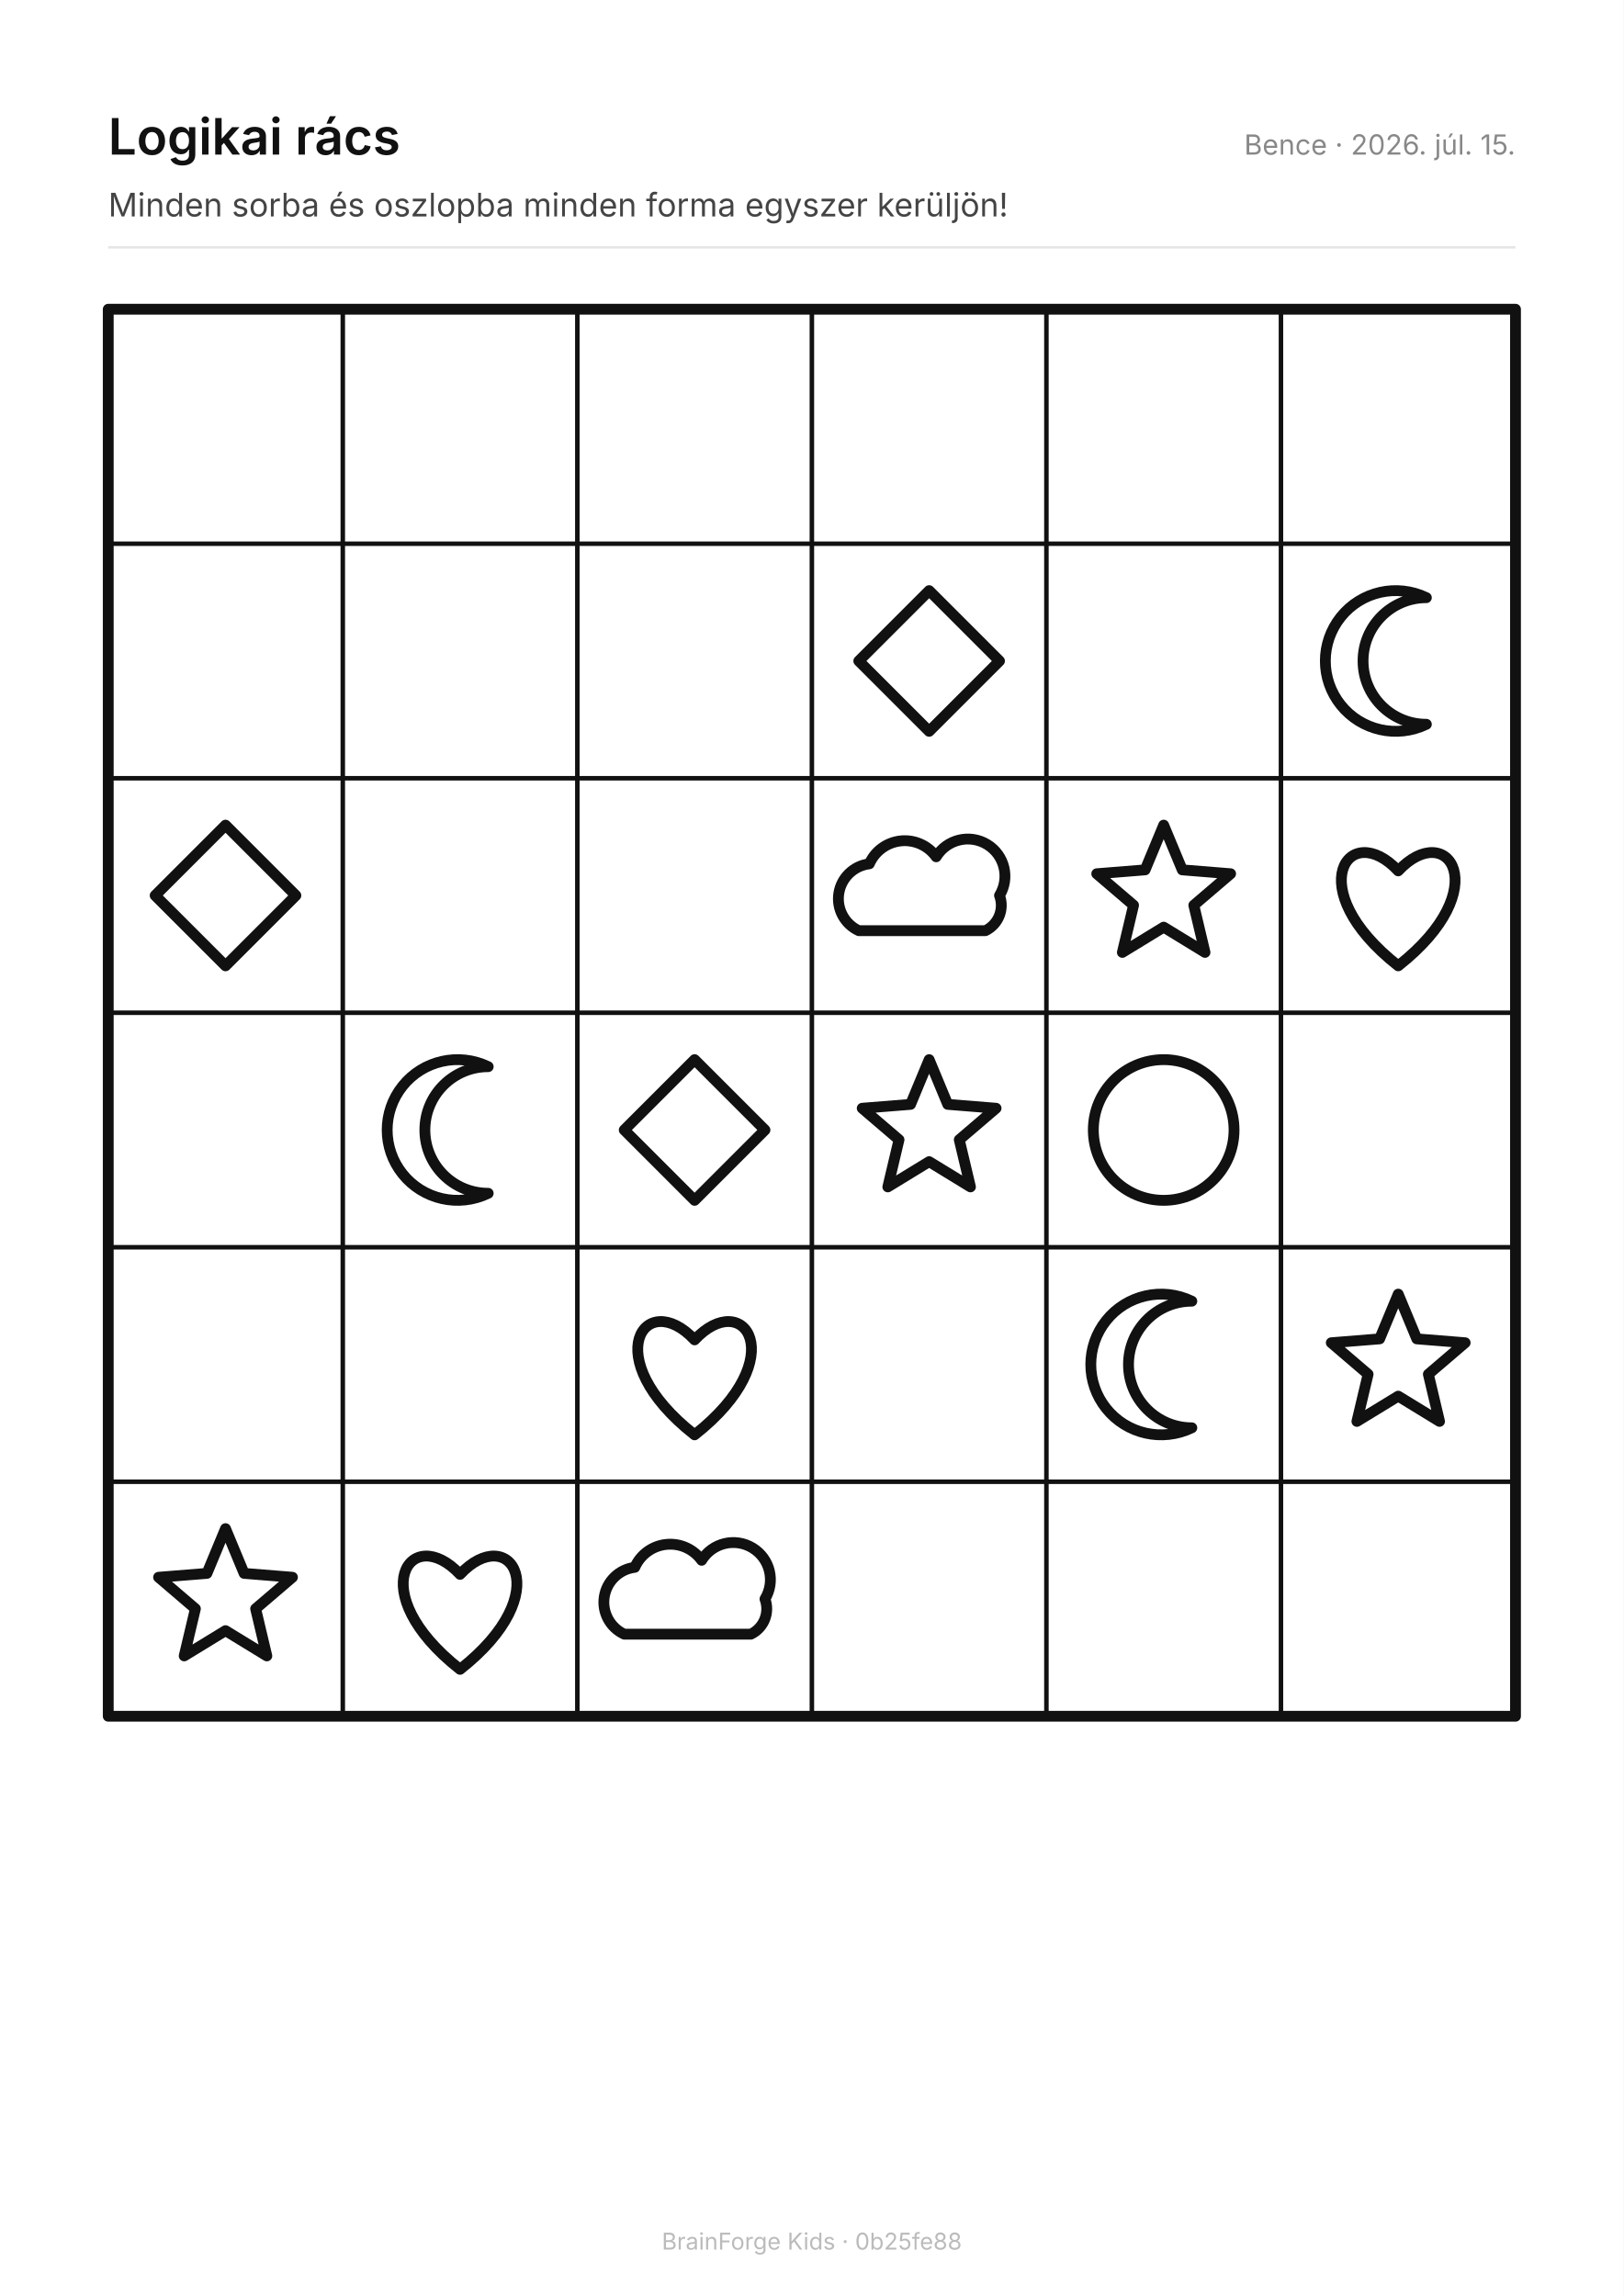
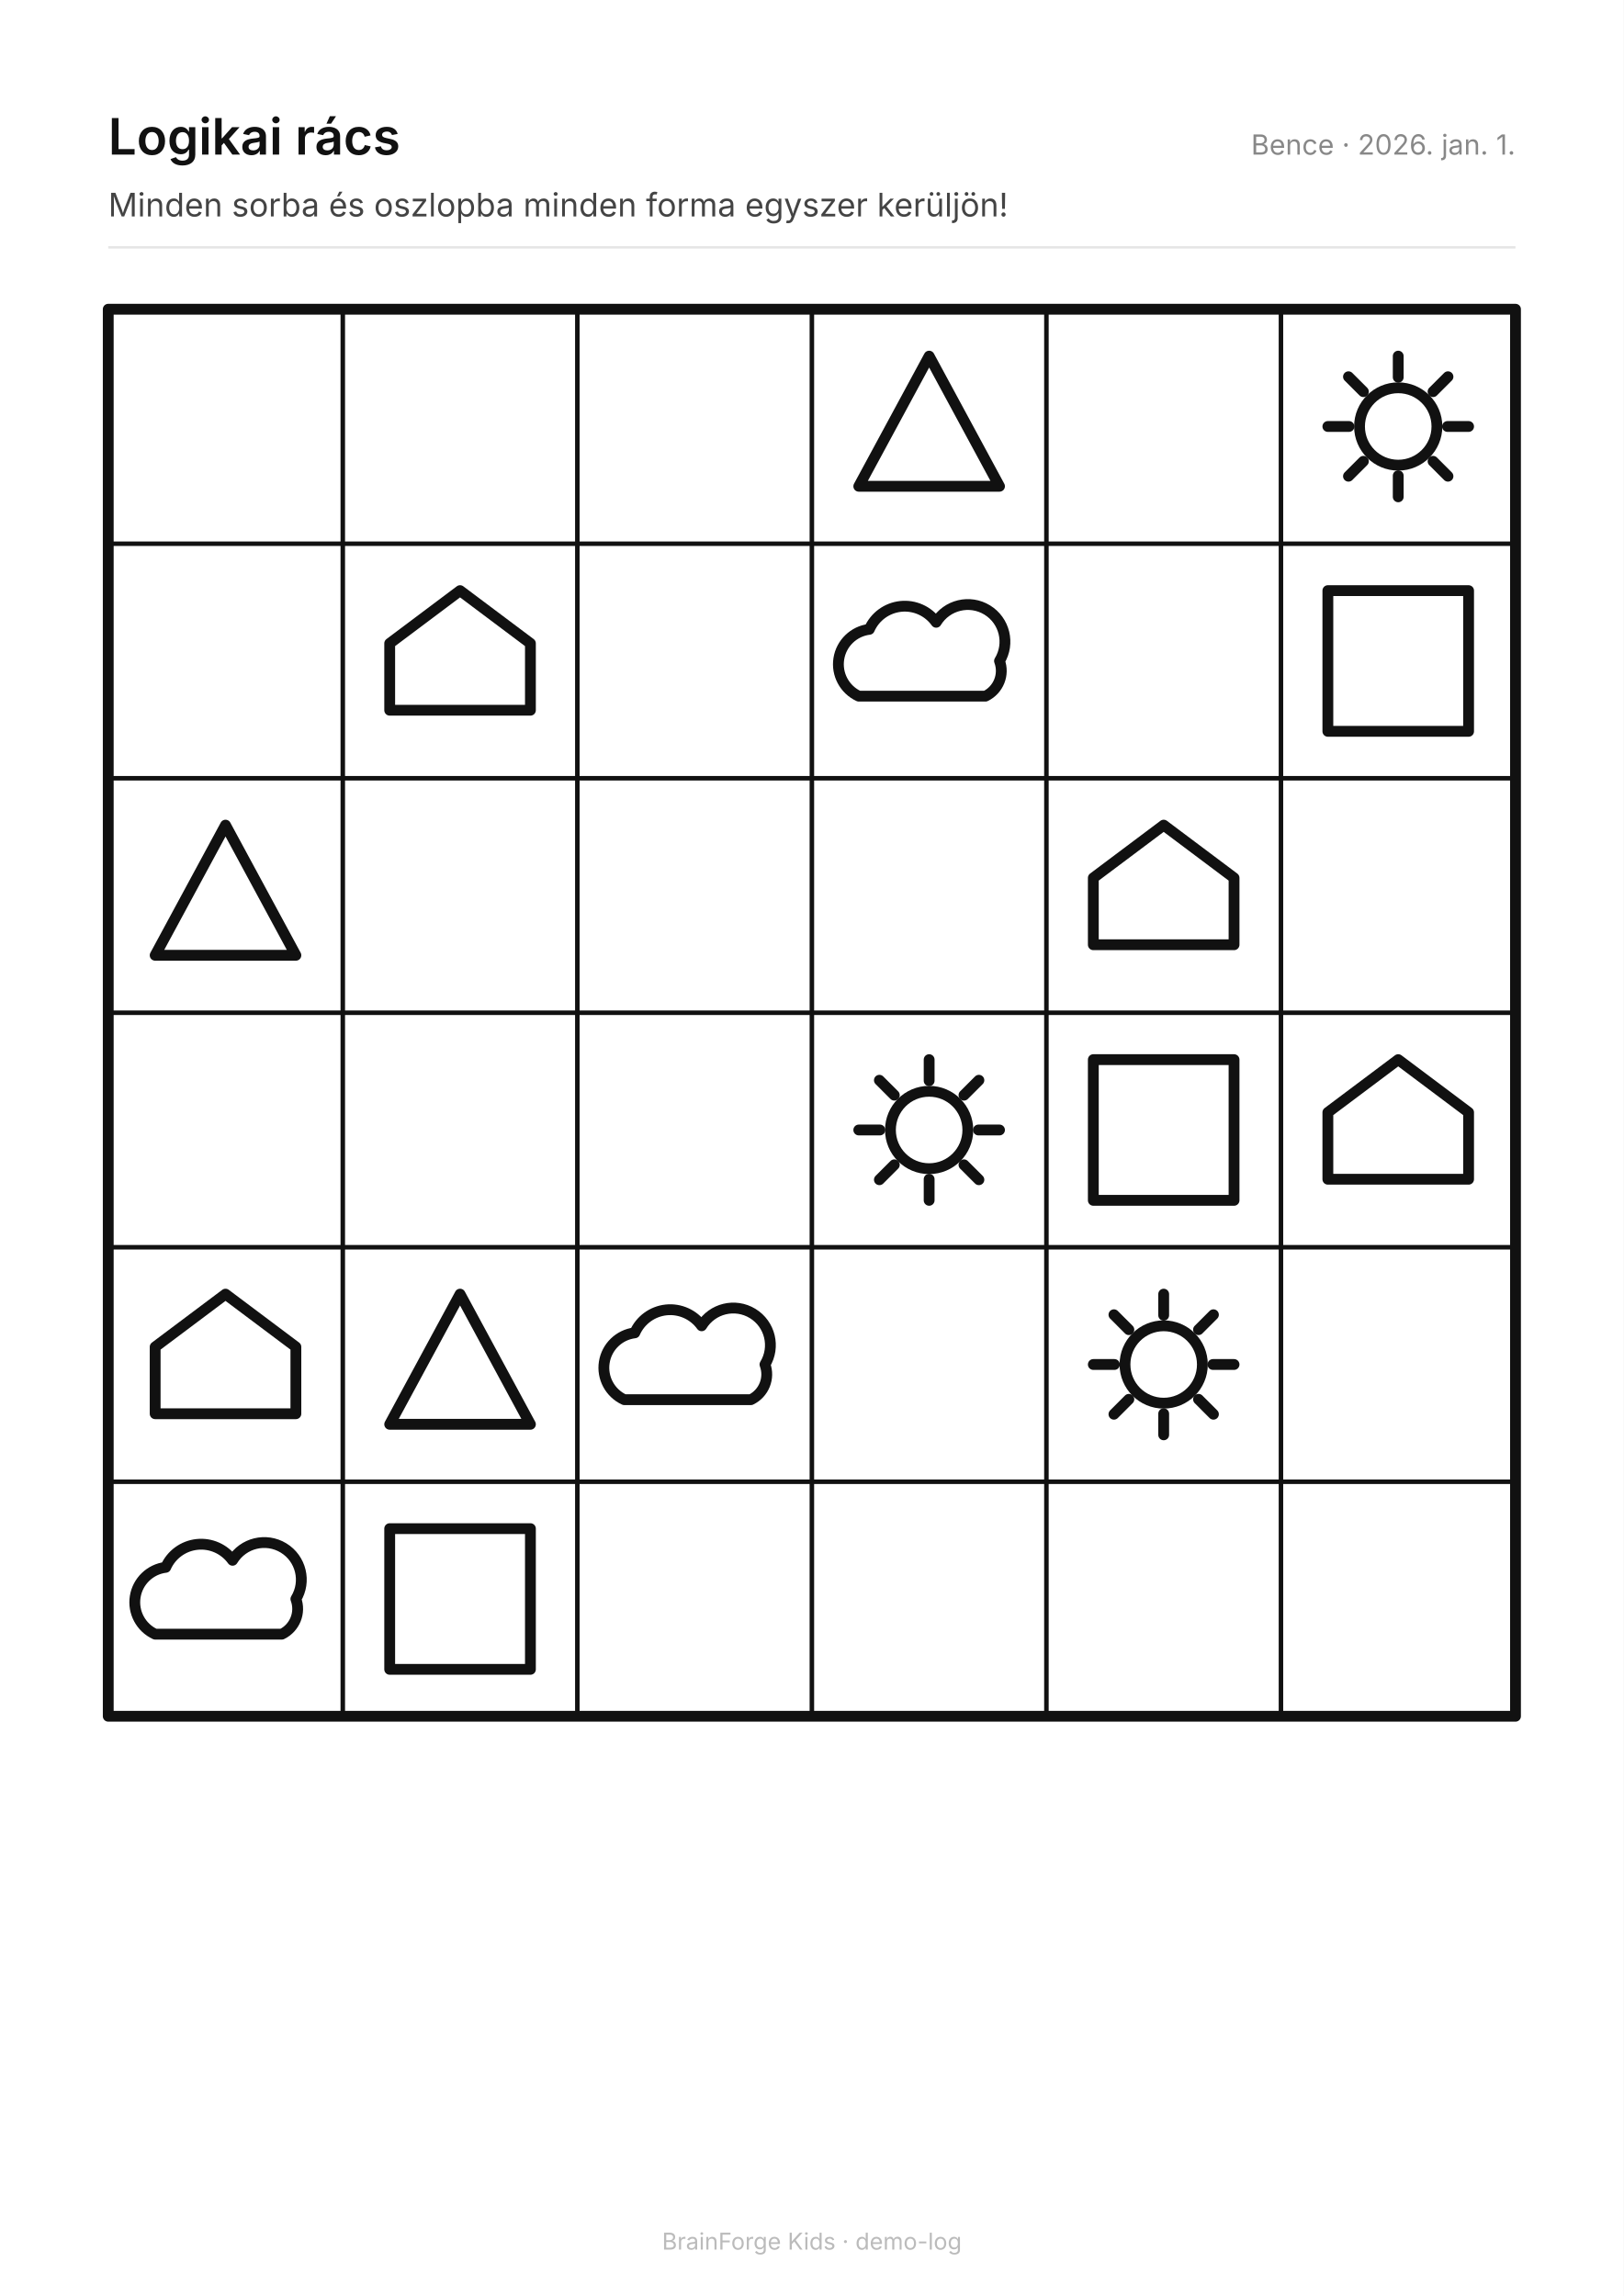
<svg xmlns="http://www.w3.org/2000/svg" width="210mm" height="297mm" viewBox="0 0 210 297" font-family="system-ui, -apple-system, sans-serif">
  <rect width="210" height="297" fill="#fff" />
  <text x="14" y="20" font-size="6.5" font-weight="600" fill="#111">Logikai rács</text>
-   <text x="196" y="20" font-size="3.6" fill="#888" text-anchor="end">Bence  ·  2026. júl. 15.</text>
+   <text x="196" y="20" font-size="3.6" fill="#888" text-anchor="end">Bence  ·  2026. jan. 1.</text>
  <text x="14" y="28" font-size="4.2" fill="#444">Minden sorba és oszlopba minden forma egyszer kerüljön!</text>
  <line x1="14" y1="32" x2="196" y2="32" stroke="#e5e5e5" stroke-width="0.3" />
  <g transform="translate(14.00 40.00) scale(1.1667)">
    <g>
      <rect x="0" y="0" width="156" height="156" fill="none" stroke="#111" stroke-width="1.20" stroke-linejoin="round" stroke-linecap="round" />
      <path d="M 26 0 L 26 156" fill="none" stroke="#111" stroke-width="0.50" stroke-linejoin="round" stroke-linecap="round" />
      <path d="M 0 26 L 156 26" fill="none" stroke="#111" stroke-width="0.50" stroke-linejoin="round" stroke-linecap="round" />
      <path d="M 52 0 L 52 156" fill="none" stroke="#111" stroke-width="0.50" stroke-linejoin="round" stroke-linecap="round" />
      <path d="M 0 52 L 156 52" fill="none" stroke="#111" stroke-width="0.50" stroke-linejoin="round" stroke-linecap="round" />
      <path d="M 78 0 L 78 156" fill="none" stroke="#111" stroke-width="0.50" stroke-linejoin="round" stroke-linecap="round" />
      <path d="M 0 78 L 156 78" fill="none" stroke="#111" stroke-width="0.50" stroke-linejoin="round" stroke-linecap="round" />
      <path d="M 104 0 L 104 156" fill="none" stroke="#111" stroke-width="0.50" stroke-linejoin="round" stroke-linecap="round" />
      <path d="M 0 104 L 156 104" fill="none" stroke="#111" stroke-width="0.50" stroke-linejoin="round" stroke-linecap="round" />
      <path d="M 130 0 L 130 156" fill="none" stroke="#111" stroke-width="0.50" stroke-linejoin="round" stroke-linecap="round" />
      <path d="M 0 130 L 156 130" fill="none" stroke="#111" stroke-width="0.50" stroke-linejoin="round" stroke-linecap="round" />
-       <path d="M 91 31.2 L 98.8 39 L 91 46.8 L 83.2 39 Z" fill="none" stroke="#111" stroke-width="1.20" stroke-linejoin="round" stroke-linecap="round" />
-       <path d="M 146.12 31.98 A 7.8 7.8 0 1 0 146.12 46.02 A 5.616 5.616 0 1 1 146.12 31.98 Z" fill="none" stroke="#111" stroke-width="1.20" stroke-linejoin="round" stroke-linecap="round" />
-       <path d="M 13 57.2 L 20.8 65 L 13 72.8 L 5.2 65 Z" fill="none" stroke="#111" stroke-width="1.20" stroke-linejoin="round" stroke-linecap="round" />
-       <path d="M 83.2 68.9 a 3.9 3.9 0 0 1 1.17 -7.41 a 4.29 4.29 0 0 1 7.41 -0.78 a 3.9 3.9 0 0 1 7.02 4.29 a 3.12 3.12 0 0 1 -1.56 3.9 Z" fill="none" stroke="#111" stroke-width="1.20" stroke-linejoin="round" stroke-linecap="round" />
-       <path d="M 117.00,57.20 L 119.06,62.16 L 124.42,62.59 L 120.34,66.08 L 121.58,71.31 L 117.00,68.51 L 112.42,71.31 L 113.66,66.08 L 109.58,62.59 L 114.94,62.16 Z" fill="none" stroke="#111" stroke-width="1.20" stroke-linejoin="round" stroke-linecap="round" />
-       <path d="M 143 72.8 C 132.08 64.22, 137.54 56.42, 143 62.27 C 148.46 56.42, 153.92 64.22, 143 72.8 Z" fill="none" stroke="#111" stroke-width="1.20" stroke-linejoin="round" stroke-linecap="round" />
-       <path d="M 42.12 83.98 A 7.8 7.8 0 1 0 42.12 98.02 A 5.616 5.616 0 1 1 42.12 83.98 Z" fill="none" stroke="#111" stroke-width="1.20" stroke-linejoin="round" stroke-linecap="round" />
-       <path d="M 65 83.2 L 72.8 91 L 65 98.8 L 57.2 91 Z" fill="none" stroke="#111" stroke-width="1.20" stroke-linejoin="round" stroke-linecap="round" />
-       <path d="M 91.00,83.20 L 93.06,88.16 L 98.42,88.59 L 94.34,92.08 L 95.58,97.31 L 91.00,94.51 L 86.42,97.31 L 87.66,92.08 L 83.58,88.59 L 88.94,88.16 Z" fill="none" stroke="#111" stroke-width="1.20" stroke-linejoin="round" stroke-linecap="round" />
-       <circle cx="117" cy="91" r="7.80" fill="none" stroke="#111" stroke-width="1.20" stroke-linejoin="round" stroke-linecap="round" />
-       <path d="M 65 124.8 C 54.08 116.22, 59.54 108.42, 65 114.27 C 70.46 108.42, 75.92 116.22, 65 124.8 Z" fill="none" stroke="#111" stroke-width="1.20" stroke-linejoin="round" stroke-linecap="round" />
-       <path d="M 120.12 109.98 A 7.8 7.8 0 1 0 120.12 124.02 A 5.616 5.616 0 1 1 120.12 109.98 Z" fill="none" stroke="#111" stroke-width="1.20" stroke-linejoin="round" stroke-linecap="round" />
-       <path d="M 143.00,109.20 L 145.06,114.16 L 150.42,114.59 L 146.34,118.08 L 147.58,123.31 L 143.00,120.51 L 138.42,123.31 L 139.66,118.08 L 135.58,114.59 L 140.94,114.16 Z" fill="none" stroke="#111" stroke-width="1.20" stroke-linejoin="round" stroke-linecap="round" />
-       <path d="M 13.00,135.20 L 15.06,140.16 L 20.42,140.59 L 16.34,144.08 L 17.58,149.31 L 13.00,146.51 L 8.42,149.31 L 9.66,144.08 L 5.58,140.59 L 10.94,140.16 Z" fill="none" stroke="#111" stroke-width="1.20" stroke-linejoin="round" stroke-linecap="round" />
-       <path d="M 39 150.8 C 28.08 142.22, 33.54 134.42, 39 140.27 C 44.46 134.42, 49.92 142.22, 39 150.8 Z" fill="none" stroke="#111" stroke-width="1.20" stroke-linejoin="round" stroke-linecap="round" />
-       <path d="M 57.2 146.9 a 3.9 3.9 0 0 1 1.17 -7.41 a 4.29 4.29 0 0 1 7.41 -0.78 a 3.9 3.9 0 0 1 7.02 4.29 a 3.12 3.12 0 0 1 -1.56 3.9 Z" fill="none" stroke="#111" stroke-width="1.20" stroke-linejoin="round" stroke-linecap="round" />
+       <path d="M 91 5.2 L 98.8 19.63 L 83.2 19.63 Z" fill="none" stroke="#111" stroke-width="1.20" stroke-linejoin="round" stroke-linecap="round" />
+       <circle cx="143" cy="13" r="4.29" fill="none" stroke="#111" stroke-width="1.20" stroke-linejoin="round" stroke-linecap="round" />
+       <path d="M 148.46 13 L 150.8 13" fill="none" stroke="#111" stroke-width="1.20" stroke-linejoin="round" stroke-linecap="round" />
+       <path d="M 146.861 16.861 L 148.515 18.515" fill="none" stroke="#111" stroke-width="1.20" stroke-linejoin="round" stroke-linecap="round" />
+       <path d="M 143 18.46 L 143 20.8" fill="none" stroke="#111" stroke-width="1.20" stroke-linejoin="round" stroke-linecap="round" />
+       <path d="M 139.139 16.861 L 137.485 18.515" fill="none" stroke="#111" stroke-width="1.20" stroke-linejoin="round" stroke-linecap="round" />
+       <path d="M 137.54 13 L 135.2 13" fill="none" stroke="#111" stroke-width="1.20" stroke-linejoin="round" stroke-linecap="round" />
+       <path d="M 139.139 9.139 L 137.485 7.485" fill="none" stroke="#111" stroke-width="1.20" stroke-linejoin="round" stroke-linecap="round" />
+       <path d="M 143 7.54 L 143 5.2" fill="none" stroke="#111" stroke-width="1.20" stroke-linejoin="round" stroke-linecap="round" />
+       <path d="M 146.861 9.139 L 148.515 7.485" fill="none" stroke="#111" stroke-width="1.20" stroke-linejoin="round" stroke-linecap="round" />
+       <path d="M 31.2 44.46 L 31.2 37.05 L 39 31.2 L 46.8 37.05 L 46.8 44.46 Z" fill="none" stroke="#111" stroke-width="1.20" stroke-linejoin="round" stroke-linecap="round" />
+       <path d="M 83.2 42.9 a 3.9 3.9 0 0 1 1.17 -7.41 a 4.29 4.29 0 0 1 7.41 -0.78 a 3.9 3.9 0 0 1 7.02 4.29 a 3.12 3.12 0 0 1 -1.56 3.9 Z" fill="none" stroke="#111" stroke-width="1.20" stroke-linejoin="round" stroke-linecap="round" />
+       <path d="M 135.2 31.2 h 15.6 v 15.6 h -15.6 Z" fill="none" stroke="#111" stroke-width="1.20" stroke-linejoin="round" stroke-linecap="round" rx="1.25" />
+       <path d="M 13 57.2 L 20.8 71.63 L 5.2 71.63 Z" fill="none" stroke="#111" stroke-width="1.20" stroke-linejoin="round" stroke-linecap="round" />
+       <path d="M 109.2 70.46 L 109.2 63.05 L 117 57.2 L 124.8 63.05 L 124.8 70.46 Z" fill="none" stroke="#111" stroke-width="1.20" stroke-linejoin="round" stroke-linecap="round" />
+       <circle cx="91" cy="91" r="4.29" fill="none" stroke="#111" stroke-width="1.20" stroke-linejoin="round" stroke-linecap="round" />
+       <path d="M 96.46 91 L 98.8 91" fill="none" stroke="#111" stroke-width="1.20" stroke-linejoin="round" stroke-linecap="round" />
+       <path d="M 94.861 94.861 L 96.515 96.515" fill="none" stroke="#111" stroke-width="1.20" stroke-linejoin="round" stroke-linecap="round" />
+       <path d="M 91 96.46 L 91 98.8" fill="none" stroke="#111" stroke-width="1.20" stroke-linejoin="round" stroke-linecap="round" />
+       <path d="M 87.139 94.861 L 85.485 96.515" fill="none" stroke="#111" stroke-width="1.20" stroke-linejoin="round" stroke-linecap="round" />
+       <path d="M 85.54 91 L 83.2 91" fill="none" stroke="#111" stroke-width="1.20" stroke-linejoin="round" stroke-linecap="round" />
+       <path d="M 87.139 87.139 L 85.485 85.485" fill="none" stroke="#111" stroke-width="1.20" stroke-linejoin="round" stroke-linecap="round" />
+       <path d="M 91 85.54 L 91 83.2" fill="none" stroke="#111" stroke-width="1.20" stroke-linejoin="round" stroke-linecap="round" />
+       <path d="M 94.861 87.139 L 96.515 85.485" fill="none" stroke="#111" stroke-width="1.20" stroke-linejoin="round" stroke-linecap="round" />
+       <path d="M 109.2 83.2 h 15.6 v 15.6 h -15.6 Z" fill="none" stroke="#111" stroke-width="1.20" stroke-linejoin="round" stroke-linecap="round" rx="1.25" />
+       <path d="M 135.2 96.46 L 135.2 89.05 L 143 83.2 L 150.8 89.05 L 150.8 96.46 Z" fill="none" stroke="#111" stroke-width="1.20" stroke-linejoin="round" stroke-linecap="round" />
+       <path d="M 5.2 122.46 L 5.2 115.05 L 13 109.2 L 20.8 115.05 L 20.8 122.46 Z" fill="none" stroke="#111" stroke-width="1.20" stroke-linejoin="round" stroke-linecap="round" />
+       <path d="M 39 109.2 L 46.8 123.63 L 31.2 123.63 Z" fill="none" stroke="#111" stroke-width="1.20" stroke-linejoin="round" stroke-linecap="round" />
+       <path d="M 57.2 120.9 a 3.9 3.9 0 0 1 1.17 -7.41 a 4.29 4.29 0 0 1 7.41 -0.78 a 3.9 3.9 0 0 1 7.02 4.29 a 3.12 3.12 0 0 1 -1.56 3.9 Z" fill="none" stroke="#111" stroke-width="1.20" stroke-linejoin="round" stroke-linecap="round" />
+       <circle cx="117" cy="117" r="4.29" fill="none" stroke="#111" stroke-width="1.20" stroke-linejoin="round" stroke-linecap="round" />
+       <path d="M 122.46 117 L 124.8 117" fill="none" stroke="#111" stroke-width="1.20" stroke-linejoin="round" stroke-linecap="round" />
+       <path d="M 120.861 120.861 L 122.515 122.515" fill="none" stroke="#111" stroke-width="1.20" stroke-linejoin="round" stroke-linecap="round" />
+       <path d="M 117 122.46 L 117 124.8" fill="none" stroke="#111" stroke-width="1.20" stroke-linejoin="round" stroke-linecap="round" />
+       <path d="M 113.139 120.861 L 111.485 122.515" fill="none" stroke="#111" stroke-width="1.20" stroke-linejoin="round" stroke-linecap="round" />
+       <path d="M 111.54 117 L 109.2 117" fill="none" stroke="#111" stroke-width="1.20" stroke-linejoin="round" stroke-linecap="round" />
+       <path d="M 113.139 113.139 L 111.485 111.485" fill="none" stroke="#111" stroke-width="1.20" stroke-linejoin="round" stroke-linecap="round" />
+       <path d="M 117 111.54 L 117 109.2" fill="none" stroke="#111" stroke-width="1.20" stroke-linejoin="round" stroke-linecap="round" />
+       <path d="M 120.861 113.139 L 122.515 111.485" fill="none" stroke="#111" stroke-width="1.20" stroke-linejoin="round" stroke-linecap="round" />
+       <path d="M 5.2 146.9 a 3.9 3.9 0 0 1 1.17 -7.41 a 4.29 4.29 0 0 1 7.41 -0.78 a 3.9 3.9 0 0 1 7.02 4.29 a 3.12 3.12 0 0 1 -1.56 3.9 Z" fill="none" stroke="#111" stroke-width="1.20" stroke-linejoin="round" stroke-linecap="round" />
+       <path d="M 31.2 135.2 h 15.6 v 15.6 h -15.6 Z" fill="none" stroke="#111" stroke-width="1.20" stroke-linejoin="round" stroke-linecap="round" rx="1.25" />
    </g>
  </g>
-   <text x="105" y="291" font-size="3" fill="#bbb" text-anchor="middle">BrainForge Kids · 0b25fe88</text>
+   <text x="105" y="291" font-size="3" fill="#bbb" text-anchor="middle">BrainForge Kids · demo-log</text>
</svg>
